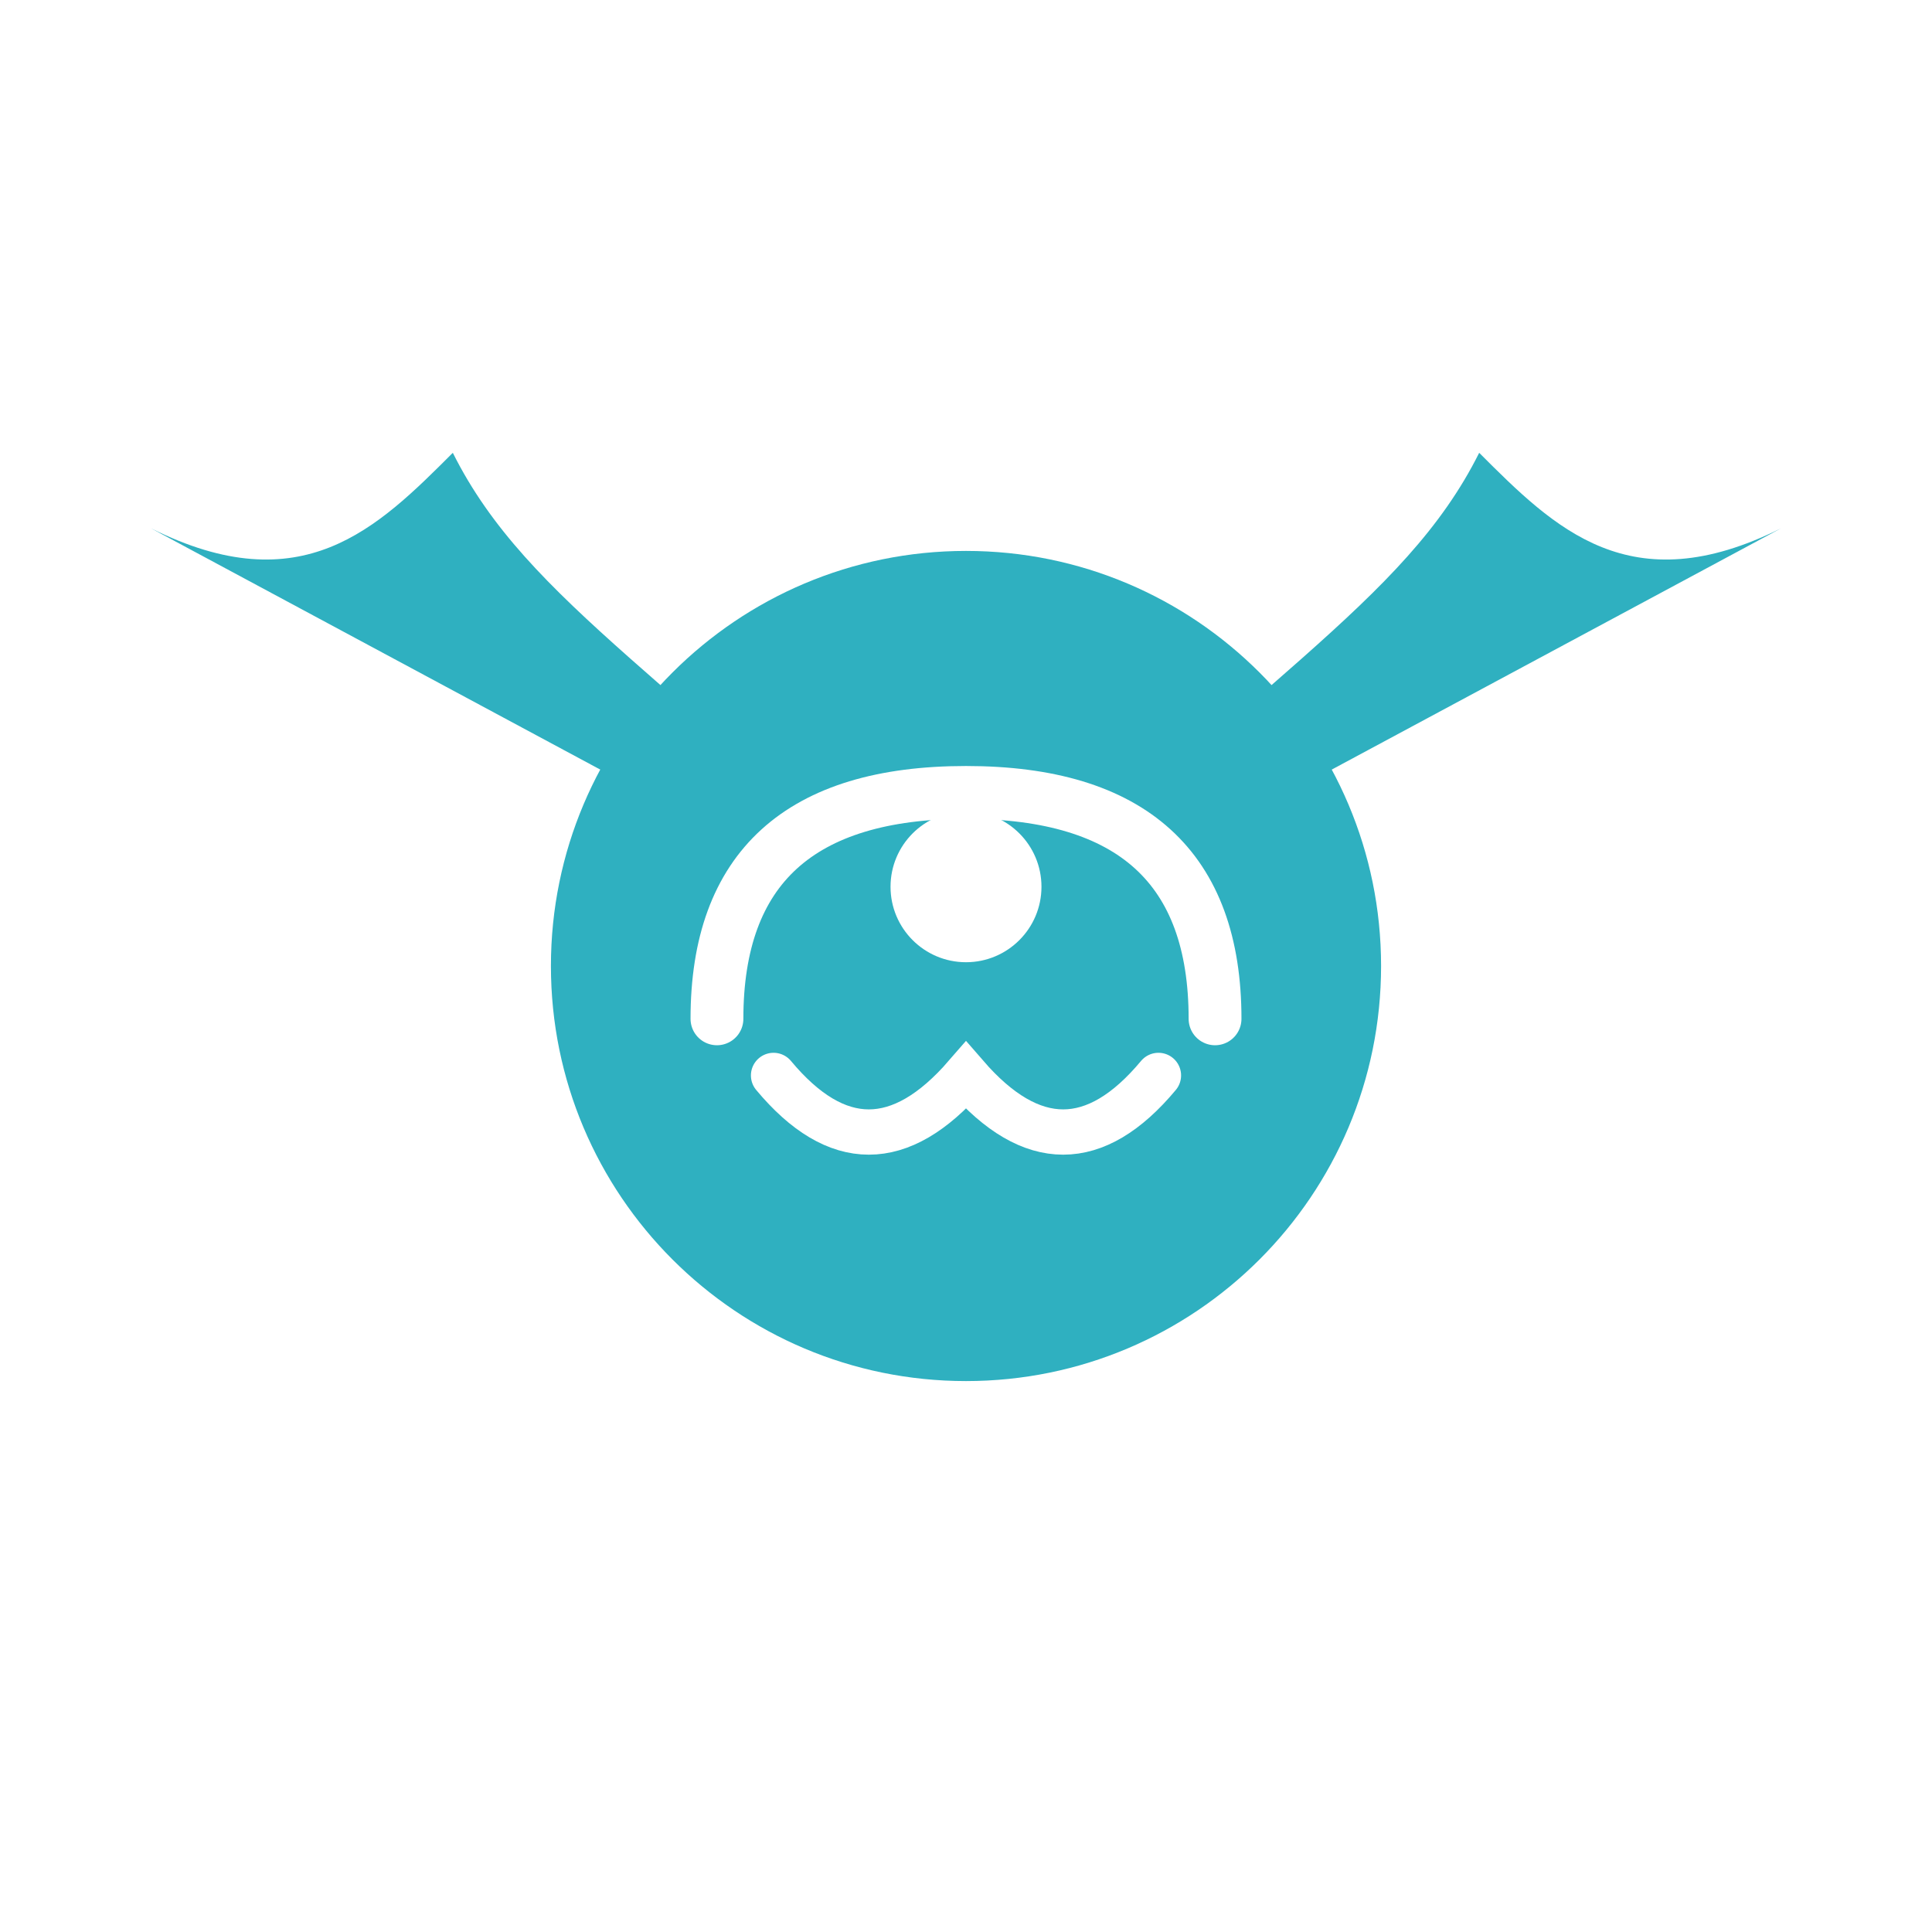
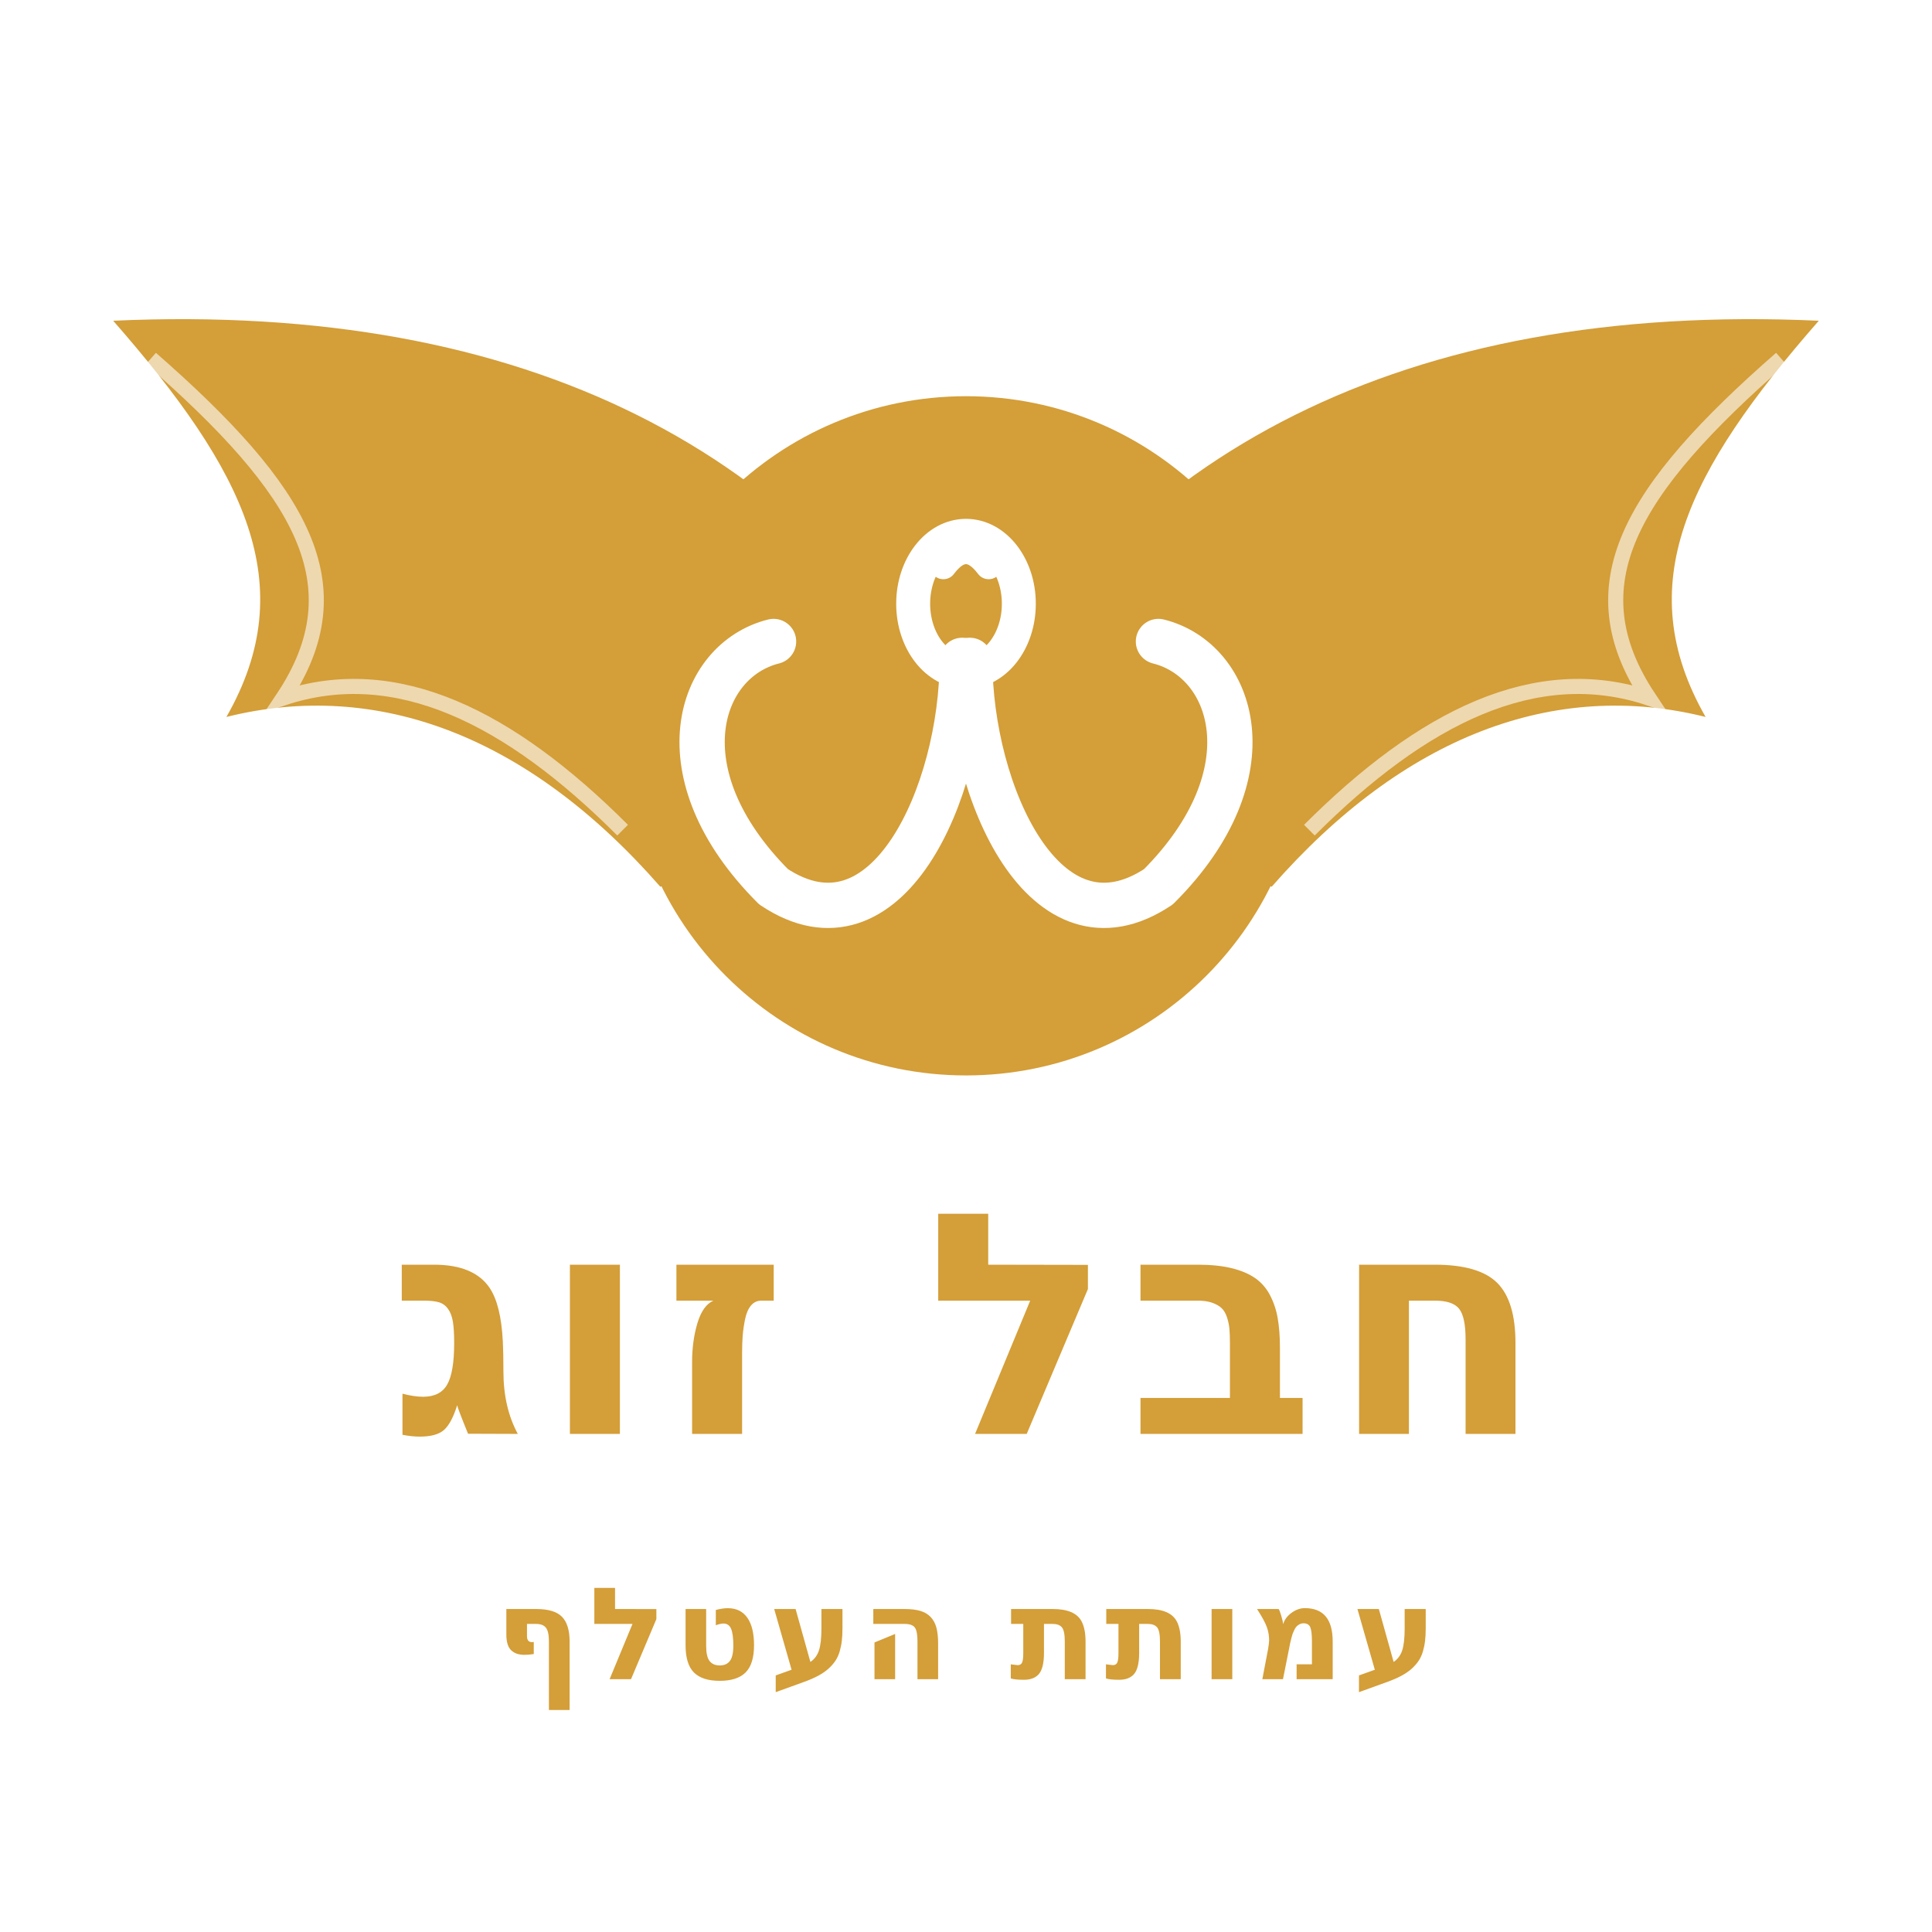
- <svg xmlns="http://www.w3.org/2000/svg" viewBox="0 0 512 512">
-   <rect width="512" height="512" fill="#ffffff" />
-   <path d="M256 256 L40 140 C80 160 100 140 120 120 C140 160 180 180 256 256 Z" fill="#2fb0c0" />
-   <path d="M256 256 L472 140 C432 160 412 140 392 120 C372 160 332 180 256 256 Z" fill="#2fb0c0" />
-   <circle cx="256" cy="256" r="110" fill="#2fb0c0" />
-   <path d="M190 270 Q190 210 256 210 Q322 210 322 270" fill="none" stroke="white" stroke-width="14" stroke-linecap="round" />
-   <path d="M205 285 Q230 315 256 285 Q282 315 307 285" fill="none" stroke="white" stroke-width="12" stroke-linecap="round" />
-   <circle cx="256" cy="235" r="20" fill="white" />
+ <svg xmlns="http://www.w3.org/2000/svg" viewBox="0 0 512 512" width="512" height="512">
+   <rect width="512" height="512" fill="#FFFFFF" />
+   <g transform="translate(0, 10)">
+     <path d="M 256 185 C 215 110, 140 70, 30 75 C 65 115, 80 145, 60 180 C 100 170, 140 185, 175 225 Z" fill="#d49e38" />
+     <path d="M 40 85 C 80 120, 95 145, 75 175 C 105 165, 135 180, 165 210" fill="none" stroke="#FFFFFF" stroke-width="4" opacity="0.6" />
+     <path d="M 256 185 C 297 110, 372 70, 482 75 C 447 115, 432 145, 452 180 C 412 170, 372 185, 337 225 Z" fill="#d49e38" />
+     <path d="M 472 85 C 432 120, 417 145, 437 175 C 407 165, 377 180, 347 210" fill="none" stroke="#FFFFFF" stroke-width="4" opacity="0.6" />
+     <circle cx="256" cy="185" r="90" fill="#d49e38" />
+     <ellipse cx="256" cy="150" rx="14" ry="18" fill="none" stroke="#FFFFFF" stroke-width="9" stroke-linecap="round" />
+     <path d="M 250 140 Q 256 132 262 140" fill="none" stroke="#FFFFFF" stroke-width="7" stroke-linecap="round" />
+     <path d="M 205 160 C 185 165, 175 195, 205 225 C 235 245, 255 200, 255 165" fill="none" stroke="#FFFFFF" stroke-width="12" stroke-linecap="round" stroke-linejoin="round" />
+     <path d="M 307 160 C 327 165, 337 195, 307 225 C 277 245, 257 200, 257 165" fill="none" stroke="#FFFFFF" stroke-width="12" stroke-linecap="round" stroke-linejoin="round" />
+   </g>
+   <text x="256" y="380" text-anchor="middle" font-family="'Heebo', 'Rubik', 'Assistant', sans-serif" font-weight="900" font-size="82" fill="#d49e38" letter-spacing="4">חבל זוג</text>
+   <text x="256" y="445" text-anchor="middle" font-family="'Assistant', 'Heebo', sans-serif" font-weight="700" font-size="34" fill="#d49e38" letter-spacing="2">עמותת העטלף</text>
</svg>
